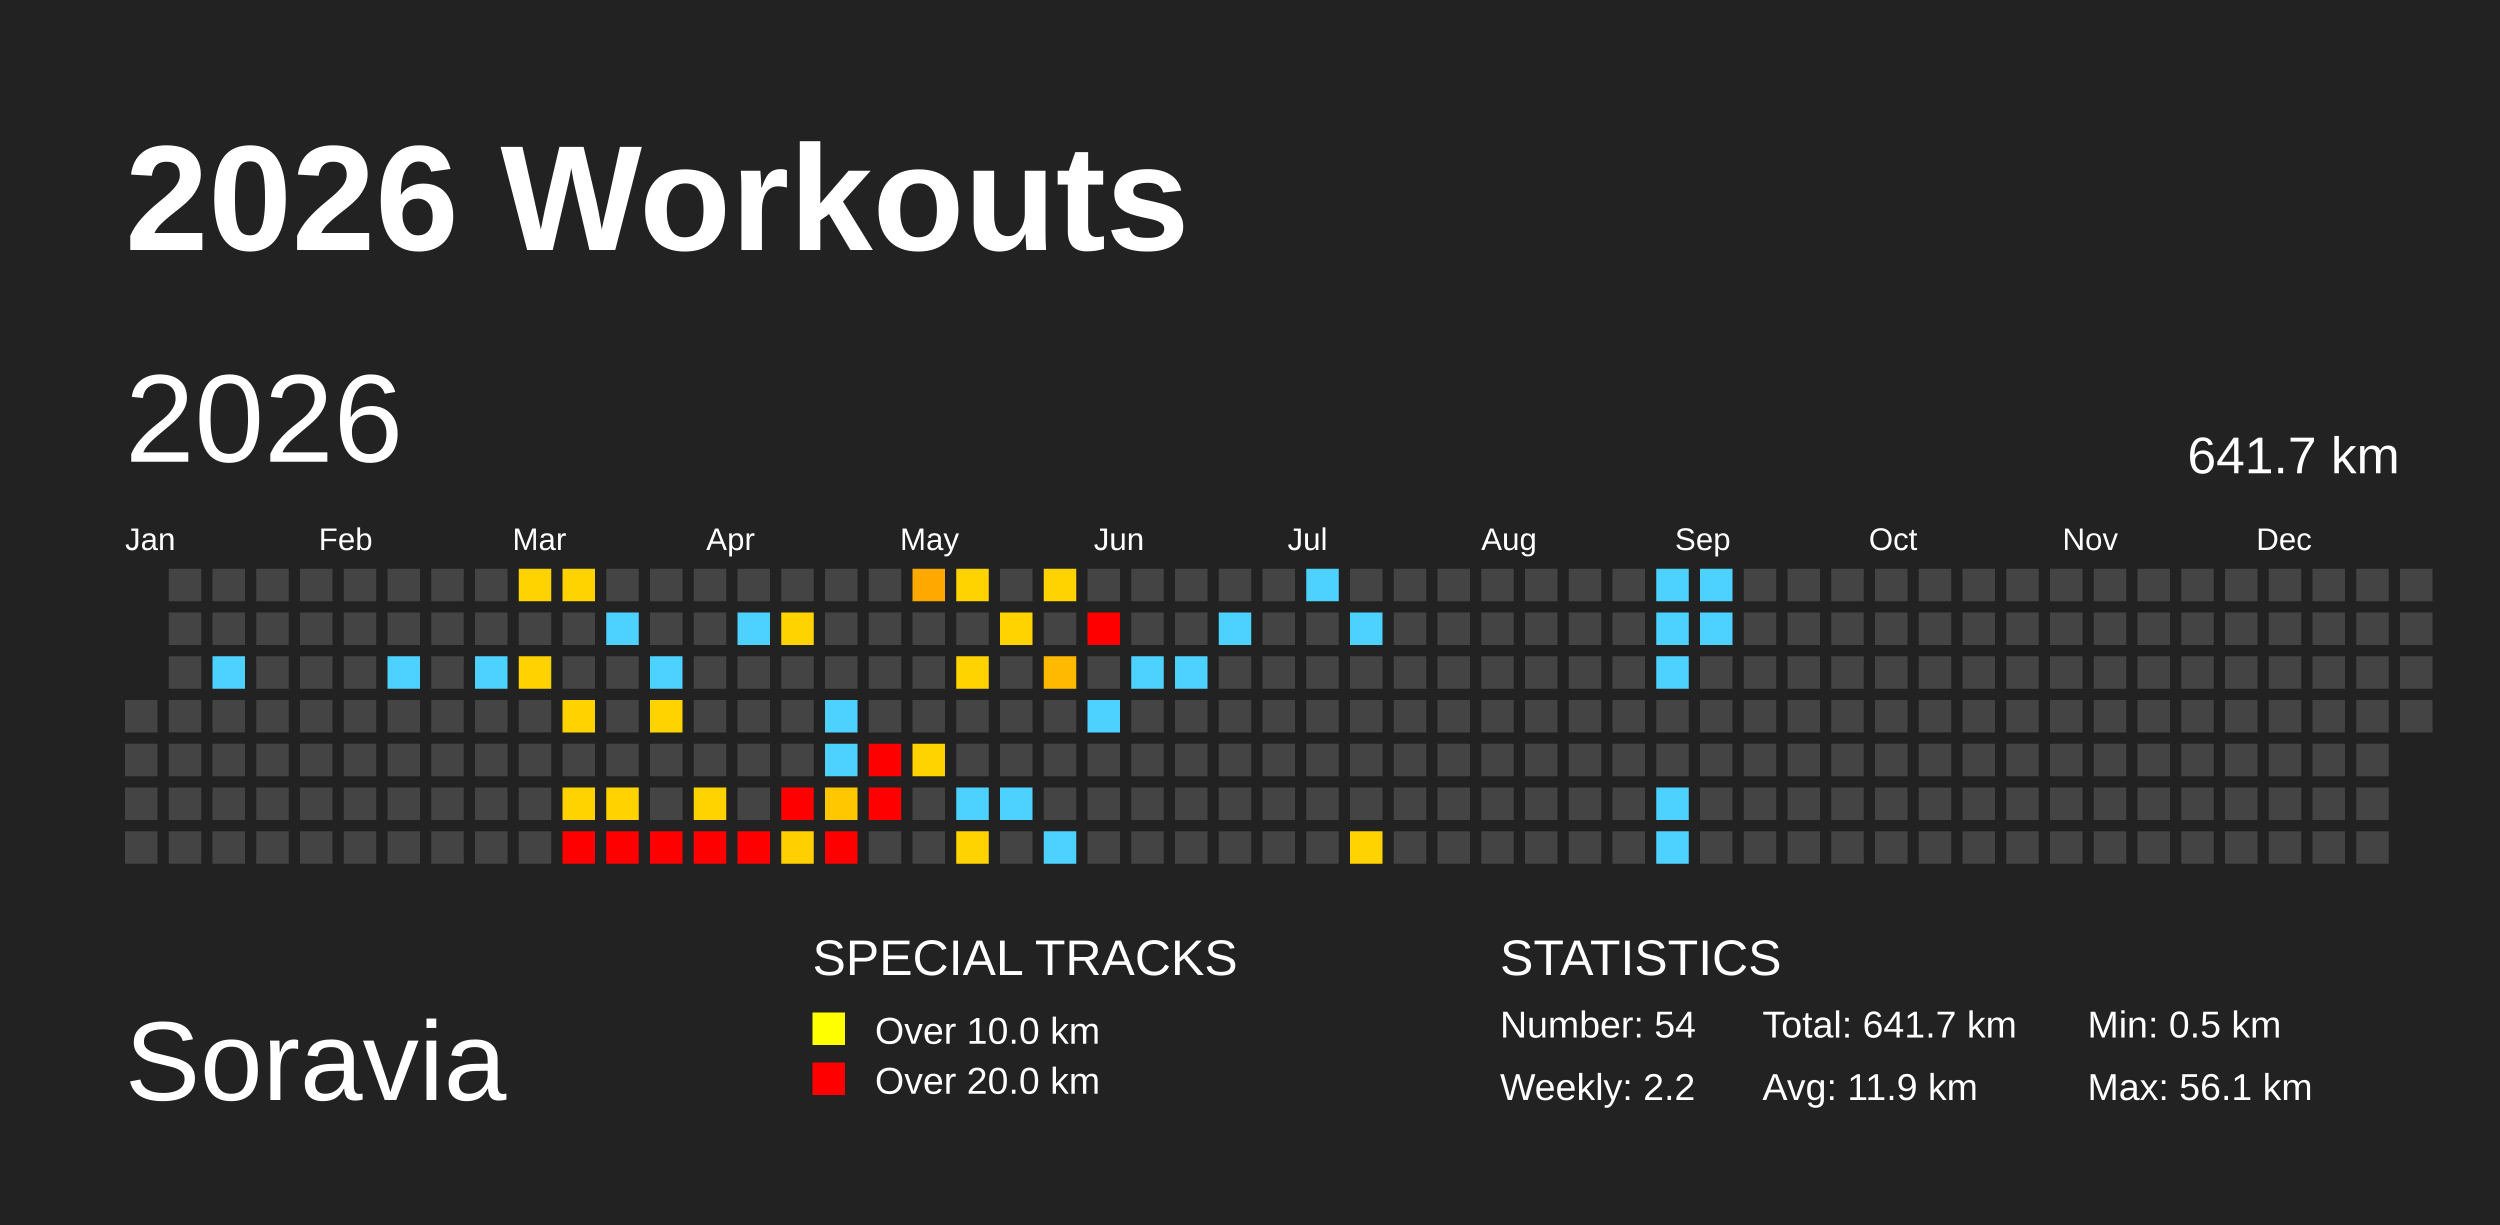
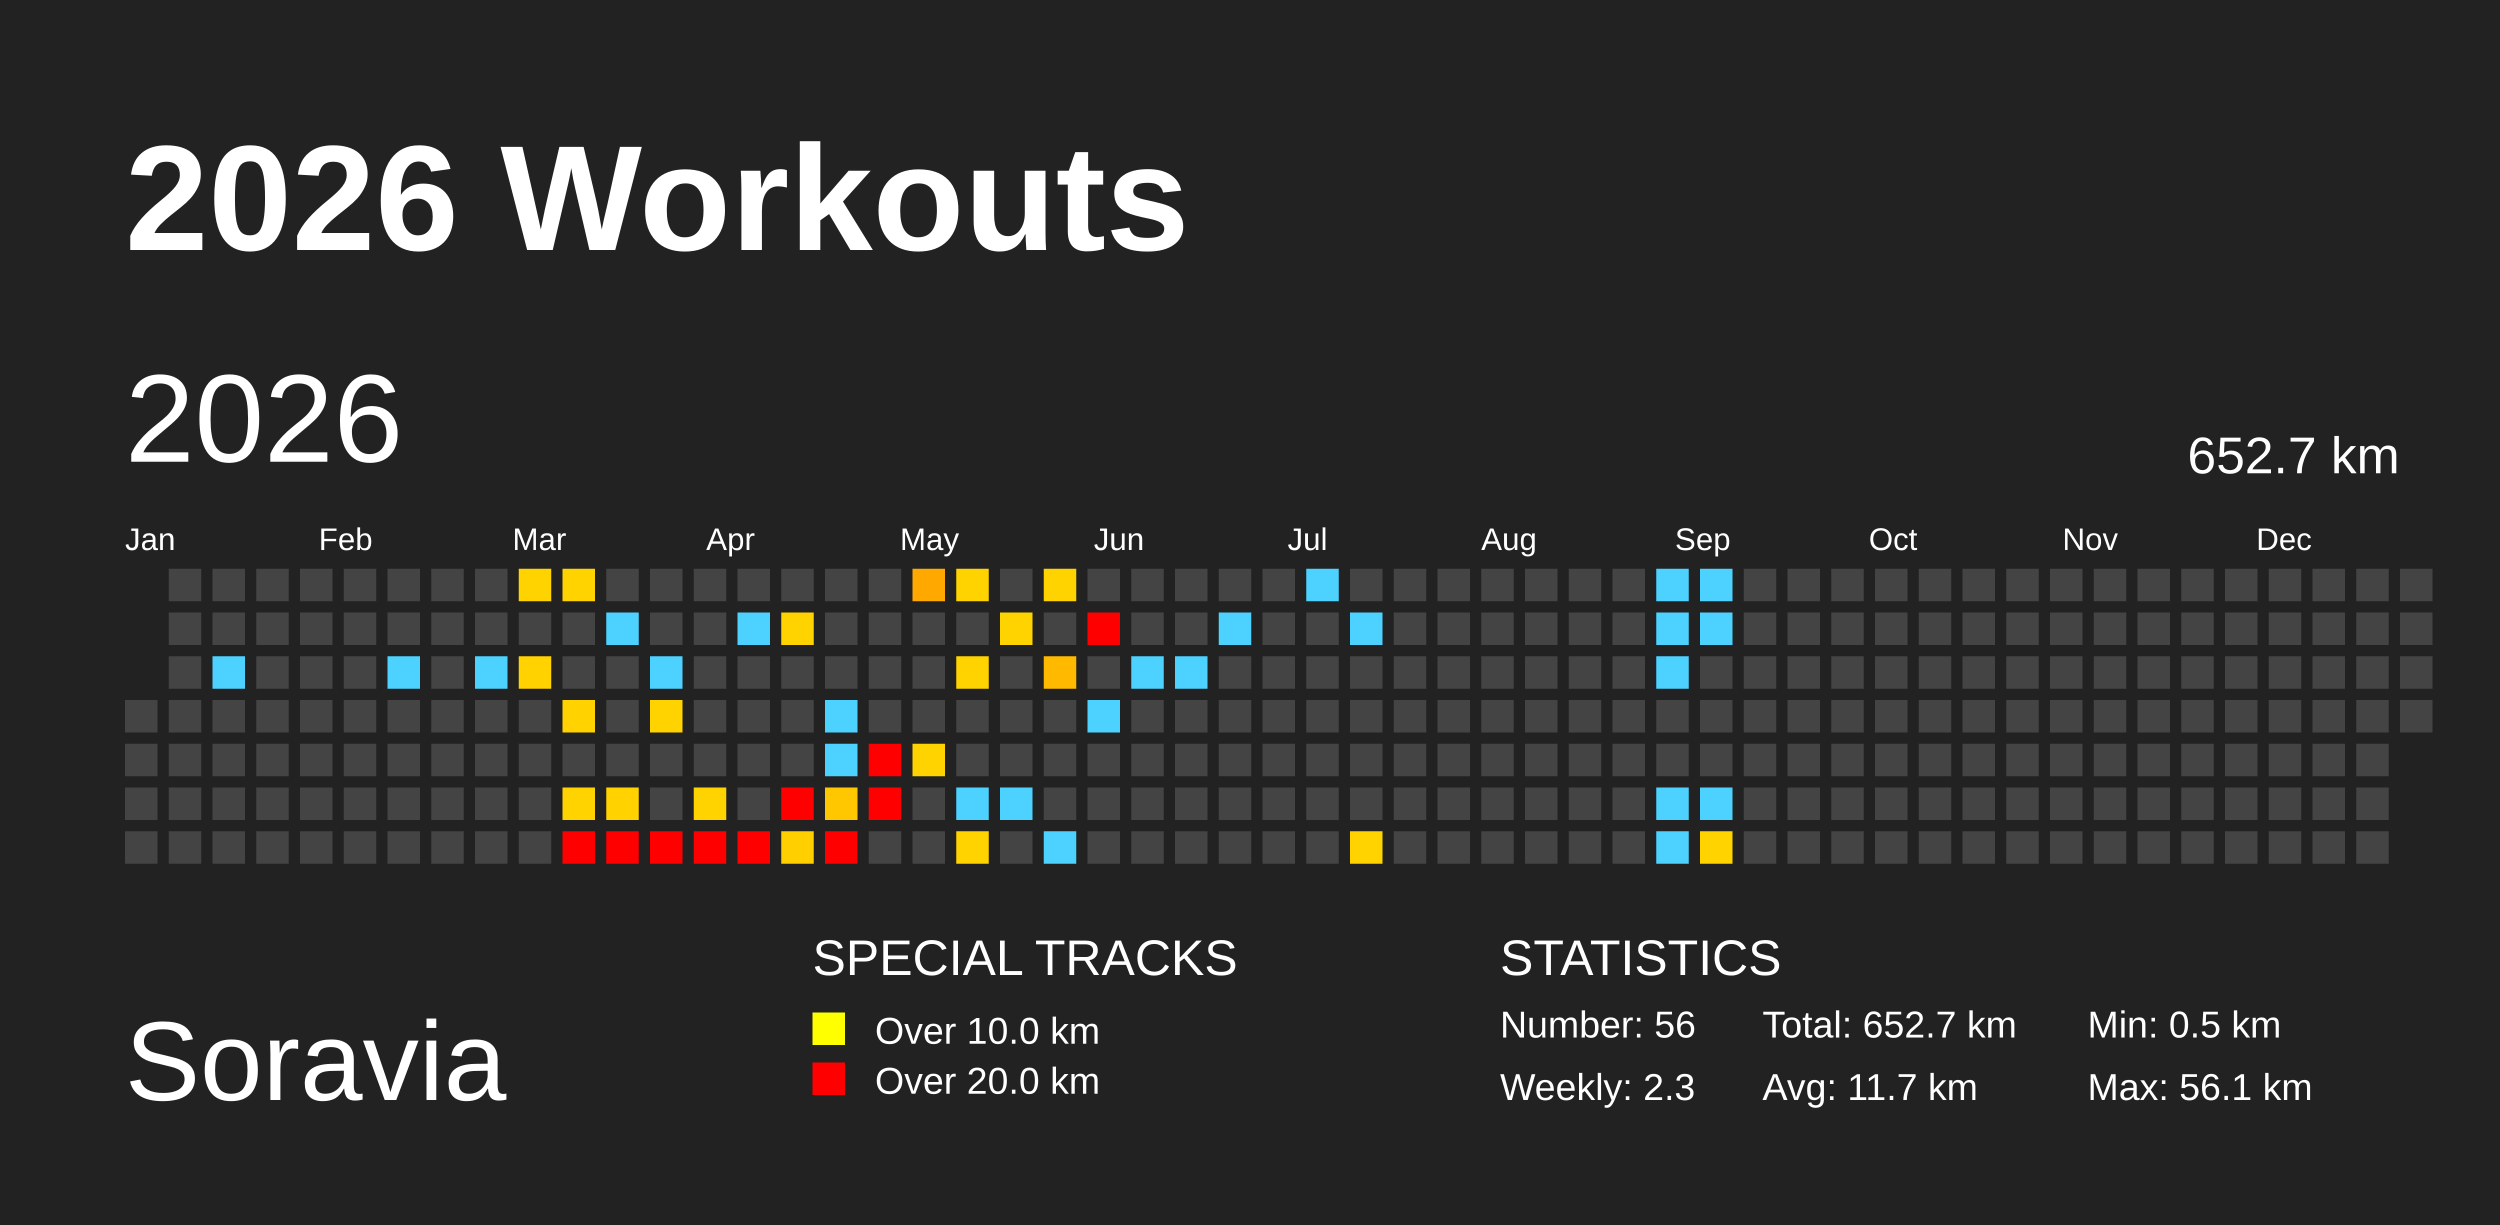
<svg xmlns="http://www.w3.org/2000/svg" baseProfile="full" height="98mm" version="1.1" viewBox="0,0,200,98" width="200mm">
  <defs />
  <rect fill="#222222" height="98" width="200" x="0" y="0" />
  <text fill="#FFFFFF" style="font-size:12px; font-family:Arial; font-weight:bold;" x="10" y="20">2026 Workouts</text>
  <text fill="#FFFFFF" style="font-size:9px; font-family:Arial" x="10" y="88">Soravia</text>
  <text fill="#FFFFFF" style="font-size:4px; font-family:Arial" x="65" y="78">SPECIAL TRACKS</text>
  <rect fill="yellow" height="2.6" width="2.6" x="65" y="81" />
  <text fill="#FFFFFF" style="font-size:3px; font-family:Arial" x="70" y="83.5">Over 10.0 km</text>
  <rect fill="red" height="2.6" width="2.6" x="65" y="85" />
  <text fill="#FFFFFF" style="font-size:3px; font-family:Arial" x="70" y="87.5">Over 20.0 km</text>
  <text fill="#FFFFFF" style="font-size:4px; font-family:Arial" x="120" y="78">STATISTICS</text>
-   <text fill="#FFFFFF" style="font-size:3px; font-family:Arial" x="120" y="83">Number: 54</text>
-   <text fill="#FFFFFF" style="font-size:3px; font-family:Arial" x="120" y="88">Weekly: 2.2</text>
-   <text fill="#FFFFFF" style="font-size:3px; font-family:Arial" x="141" y="83">Total: 641.7 km</text>
-   <text fill="#FFFFFF" style="font-size:3px; font-family:Arial" x="141" y="88">Avg: 11.9 km</text>
+   <text fill="#FFFFFF" style="font-size:3px; font-family:Arial" x="120" y="83">Number: 56</text>
+   <text fill="#FFFFFF" style="font-size:3px; font-family:Arial" x="120" y="88">Weekly: 2.3</text>
+   <text fill="#FFFFFF" style="font-size:3px; font-family:Arial" x="141" y="83">Total: 652.7 km</text>
+   <text fill="#FFFFFF" style="font-size:3px; font-family:Arial" x="141" y="88">Avg: 11.7 km</text>
  <text fill="#FFFFFF" style="font-size:3px; font-family:Arial" x="167" y="83">Min: 0.5 km</text>
  <text fill="#FFFFFF" style="font-size:3px; font-family:Arial" x="167" y="88">Max: 56.1 km</text>
  <text dominant-baseline="hanging" fill="#FFFFFF" style="font-size:10.0px; font-family:Arial;" x="10" y="30">2026</text>
-   <text dominant-baseline="hanging" fill="#FFFFFF" style="font-size:4.125px; font-family:Arial;" x="175" y="35">641.7 km</text>
+   <text dominant-baseline="hanging" fill="#FFFFFF" style="font-size:4.125px; font-family:Arial;" x="175" y="35">652.7 km</text>
  <text fill="#FFFFFF" style="font-size:2.5px; font-family:Arial" x="10.0" y="44">Jan</text>
  <text fill="#FFFFFF" style="font-size:2.5px; font-family:Arial" x="25.5" y="44">Feb</text>
  <text fill="#FFFFFF" style="font-size:2.5px; font-family:Arial" x="41.0" y="44">Mar</text>
  <text fill="#FFFFFF" style="font-size:2.5px; font-family:Arial" x="56.5" y="44">Apr</text>
  <text fill="#FFFFFF" style="font-size:2.5px; font-family:Arial" x="72.0" y="44">May</text>
  <text fill="#FFFFFF" style="font-size:2.5px; font-family:Arial" x="87.5" y="44">Jun</text>
  <text fill="#FFFFFF" style="font-size:2.5px; font-family:Arial" x="103.0" y="44">Jul</text>
  <text fill="#FFFFFF" style="font-size:2.5px; font-family:Arial" x="118.5" y="44">Aug</text>
  <text fill="#FFFFFF" style="font-size:2.5px; font-family:Arial" x="134.0" y="44">Sep</text>
  <text fill="#FFFFFF" style="font-size:2.5px; font-family:Arial" x="149.5" y="44">Oct</text>
  <text fill="#FFFFFF" style="font-size:2.5px; font-family:Arial" x="165.0" y="44">Nov</text>
  <text fill="#FFFFFF" style="font-size:2.5px; font-family:Arial" x="180.5" y="44">Dec</text>
  <rect fill="#444444" height="2.6" width="2.6" x="10.0" y="56.0" />
  <rect fill="#444444" height="2.6" width="2.6" x="10.0" y="59.5" />
  <rect fill="#444444" height="2.6" width="2.6" x="10.0" y="63.0" />
  <rect fill="#444444" height="2.6" width="2.6" x="10.0" y="66.5" />
  <rect fill="#444444" height="2.6" width="2.6" x="13.5" y="45.5" />
  <rect fill="#444444" height="2.6" width="2.6" x="13.5" y="49.0" />
  <rect fill="#444444" height="2.6" width="2.6" x="13.5" y="52.5" />
  <rect fill="#444444" height="2.6" width="2.6" x="13.5" y="56.0" />
  <rect fill="#444444" height="2.6" width="2.6" x="13.5" y="59.5" />
  <rect fill="#444444" height="2.6" width="2.6" x="13.5" y="63.0" />
  <rect fill="#444444" height="2.6" width="2.6" x="13.5" y="66.5" />
  <rect fill="#444444" height="2.6" width="2.6" x="17.0" y="45.5" />
  <rect fill="#444444" height="2.6" width="2.6" x="17.0" y="49.0" />
  <rect fill="#4dd2ff" height="2.6" width="2.6" x="17.0" y="52.5" />
  <rect fill="#444444" height="2.6" width="2.6" x="17.0" y="56.0" />
  <rect fill="#444444" height="2.6" width="2.6" x="17.0" y="59.5" />
  <rect fill="#444444" height="2.6" width="2.6" x="17.0" y="63.0" />
  <rect fill="#444444" height="2.6" width="2.6" x="17.0" y="66.5" />
  <rect fill="#444444" height="2.6" width="2.6" x="20.5" y="45.5" />
  <rect fill="#444444" height="2.6" width="2.6" x="20.5" y="49.0" />
  <rect fill="#444444" height="2.6" width="2.6" x="20.5" y="52.5" />
  <rect fill="#444444" height="2.6" width="2.6" x="20.5" y="56.0" />
  <rect fill="#444444" height="2.6" width="2.6" x="20.5" y="59.5" />
  <rect fill="#444444" height="2.6" width="2.6" x="20.5" y="63.0" />
  <rect fill="#444444" height="2.6" width="2.6" x="20.5" y="66.5" />
  <rect fill="#444444" height="2.6" width="2.6" x="24.0" y="45.5" />
  <rect fill="#444444" height="2.6" width="2.6" x="24.0" y="49.0" />
  <rect fill="#444444" height="2.6" width="2.6" x="24.0" y="52.5" />
  <rect fill="#444444" height="2.6" width="2.6" x="24.0" y="56.0" />
  <rect fill="#444444" height="2.6" width="2.6" x="24.0" y="59.5" />
  <rect fill="#444444" height="2.6" width="2.6" x="24.0" y="63.0" />
  <rect fill="#444444" height="2.6" width="2.6" x="24.0" y="66.5" />
  <rect fill="#444444" height="2.6" width="2.6" x="27.5" y="45.5" />
  <rect fill="#444444" height="2.6" width="2.6" x="27.5" y="49.0" />
  <rect fill="#444444" height="2.6" width="2.6" x="27.5" y="52.5" />
  <rect fill="#444444" height="2.6" width="2.6" x="27.5" y="56.0" />
  <rect fill="#444444" height="2.6" width="2.6" x="27.5" y="59.5" />
  <rect fill="#444444" height="2.6" width="2.6" x="27.5" y="63.0" />
  <rect fill="#444444" height="2.6" width="2.6" x="27.5" y="66.5" />
  <rect fill="#444444" height="2.6" width="2.6" x="31.0" y="45.5" />
  <rect fill="#444444" height="2.6" width="2.6" x="31.0" y="49.0" />
  <rect fill="#4dd2ff" height="2.6" width="2.6" x="31.0" y="52.5" />
  <rect fill="#444444" height="2.6" width="2.6" x="31.0" y="56.0" />
  <rect fill="#444444" height="2.6" width="2.6" x="31.0" y="59.5" />
  <rect fill="#444444" height="2.6" width="2.6" x="31.0" y="63.0" />
  <rect fill="#444444" height="2.6" width="2.6" x="31.0" y="66.5" />
  <rect fill="#444444" height="2.6" width="2.6" x="34.5" y="45.5" />
  <rect fill="#444444" height="2.6" width="2.6" x="34.5" y="49.0" />
  <rect fill="#444444" height="2.6" width="2.6" x="34.5" y="52.5" />
  <rect fill="#444444" height="2.6" width="2.6" x="34.5" y="56.0" />
  <rect fill="#444444" height="2.6" width="2.6" x="34.5" y="59.5" />
  <rect fill="#444444" height="2.6" width="2.6" x="34.5" y="63.0" />
  <rect fill="#444444" height="2.6" width="2.6" x="34.5" y="66.5" />
  <rect fill="#444444" height="2.6" width="2.6" x="38.0" y="45.5" />
  <rect fill="#444444" height="2.6" width="2.6" x="38.0" y="49.0" />
  <rect fill="#4dd2ff" height="2.6" width="2.6" x="38.0" y="52.5" />
  <rect fill="#444444" height="2.6" width="2.6" x="38.0" y="56.0" />
  <rect fill="#444444" height="2.6" width="2.6" x="38.0" y="59.5" />
  <rect fill="#444444" height="2.6" width="2.6" x="38.0" y="63.0" />
  <rect fill="#444444" height="2.6" width="2.6" x="38.0" y="66.5" />
  <rect fill="#ffd300" height="2.6" width="2.6" x="41.5" y="45.5" />
  <rect fill="#444444" height="2.6" width="2.6" x="41.5" y="49.0" />
  <rect fill="#ffd200" height="2.6" width="2.6" x="41.5" y="52.5" />
  <rect fill="#444444" height="2.6" width="2.6" x="41.5" y="56.0" />
  <rect fill="#444444" height="2.6" width="2.6" x="41.5" y="59.5" />
  <rect fill="#444444" height="2.6" width="2.6" x="41.5" y="63.0" />
  <rect fill="#444444" height="2.6" width="2.6" x="41.5" y="66.5" />
  <rect fill="#ffd300" height="2.6" width="2.6" x="45.0" y="45.5" />
  <rect fill="#444444" height="2.6" width="2.6" x="45.0" y="49.0" />
  <rect fill="#444444" height="2.6" width="2.6" x="45.0" y="52.5" />
  <rect fill="#ffd200" height="2.6" width="2.6" x="45.0" y="56.0" />
  <rect fill="#444444" height="2.6" width="2.6" x="45.0" y="59.5" />
  <rect fill="#ffd300" height="2.6" width="2.6" x="45.0" y="63.0" />
  <rect fill="red" height="2.6" width="2.6" x="45.0" y="66.5" />
  <rect fill="#444444" height="2.6" width="2.6" x="48.5" y="45.5" />
  <rect fill="#4dd2ff" height="2.6" width="2.6" x="48.5" y="49.0" />
  <rect fill="#444444" height="2.6" width="2.6" x="48.5" y="52.5" />
  <rect fill="#444444" height="2.6" width="2.6" x="48.5" y="56.0" />
  <rect fill="#444444" height="2.6" width="2.6" x="48.5" y="59.5" />
  <rect fill="#ffd200" height="2.6" width="2.6" x="48.5" y="63.0" />
  <rect fill="red" height="2.6" width="2.6" x="48.5" y="66.5" />
  <rect fill="#444444" height="2.6" width="2.6" x="52.0" y="45.5" />
  <rect fill="#444444" height="2.6" width="2.6" x="52.0" y="49.0" />
  <rect fill="#4dd2ff" height="2.6" width="2.6" x="52.0" y="52.5" />
  <rect fill="#ffd300" height="2.6" width="2.6" x="52.0" y="56.0" />
  <rect fill="#444444" height="2.6" width="2.6" x="52.0" y="59.5" />
  <rect fill="#444444" height="2.6" width="2.6" x="52.0" y="63.0" />
  <rect fill="red" height="2.6" width="2.6" x="52.0" y="66.5" />
  <rect fill="#444444" height="2.6" width="2.6" x="55.5" y="45.5" />
  <rect fill="#444444" height="2.6" width="2.6" x="55.5" y="49.0" />
  <rect fill="#444444" height="2.6" width="2.6" x="55.5" y="52.5" />
  <rect fill="#444444" height="2.6" width="2.6" x="55.5" y="56.0" />
  <rect fill="#444444" height="2.6" width="2.6" x="55.5" y="59.5" />
  <rect fill="#ffd300" height="2.6" width="2.6" x="55.5" y="63.0" />
  <rect fill="red" height="2.6" width="2.6" x="55.5" y="66.5" />
  <rect fill="#444444" height="2.6" width="2.6" x="59.0" y="45.5" />
  <rect fill="#4dd2ff" height="2.6" width="2.6" x="59.0" y="49.0" />
  <rect fill="#444444" height="2.6" width="2.6" x="59.0" y="52.5" />
  <rect fill="#444444" height="2.6" width="2.6" x="59.0" y="56.0" />
  <rect fill="#444444" height="2.6" width="2.6" x="59.0" y="59.5" />
  <rect fill="#444444" height="2.6" width="2.6" x="59.0" y="63.0" />
  <rect fill="red" height="2.6" width="2.6" x="59.0" y="66.5" />
  <rect fill="#444444" height="2.6" width="2.6" x="62.5" y="45.5" />
  <rect fill="#ffd300" height="2.6" width="2.6" x="62.5" y="49.0" />
  <rect fill="#444444" height="2.6" width="2.6" x="62.5" y="52.5" />
  <rect fill="#444444" height="2.6" width="2.6" x="62.5" y="56.0" />
  <rect fill="#444444" height="2.6" width="2.6" x="62.5" y="59.5" />
  <rect fill="red" height="2.6" width="2.6" x="62.5" y="63.0" />
  <rect fill="#ffcf00" height="2.6" width="2.6" x="62.5" y="66.5" />
  <rect fill="#444444" height="2.6" width="2.6" x="66.0" y="45.5" />
  <rect fill="#444444" height="2.6" width="2.6" x="66.0" y="49.0" />
  <rect fill="#444444" height="2.6" width="2.6" x="66.0" y="52.5" />
  <rect fill="#4dd2ff" height="2.6" width="2.6" x="66.0" y="56.0" />
  <rect fill="#4dd2ff" height="2.6" width="2.6" x="66.0" y="59.5" />
  <rect fill="#ffc700" height="2.6" width="2.6" x="66.0" y="63.0" />
  <rect fill="red" height="2.6" width="2.6" x="66.0" y="66.5" />
  <rect fill="#444444" height="2.6" width="2.6" x="69.5" y="45.5" />
  <rect fill="#444444" height="2.6" width="2.6" x="69.5" y="49.0" />
  <rect fill="#444444" height="2.6" width="2.6" x="69.5" y="52.5" />
  <rect fill="#444444" height="2.6" width="2.6" x="69.5" y="56.0" />
  <rect fill="red" height="2.6" width="2.6" x="69.5" y="59.5" />
  <rect fill="red" height="2.6" width="2.6" x="69.5" y="63.0" />
  <rect fill="#444444" height="2.6" width="2.6" x="69.5" y="66.5" />
  <rect fill="#ffa800" height="2.6" width="2.6" x="73.0" y="45.5" />
  <rect fill="#444444" height="2.6" width="2.6" x="73.0" y="49.0" />
  <rect fill="#444444" height="2.6" width="2.6" x="73.0" y="52.5" />
  <rect fill="#444444" height="2.6" width="2.6" x="73.0" y="56.0" />
  <rect fill="#ffd300" height="2.6" width="2.6" x="73.0" y="59.5" />
  <rect fill="#444444" height="2.6" width="2.6" x="73.0" y="63.0" />
  <rect fill="#444444" height="2.6" width="2.6" x="73.0" y="66.5" />
  <rect fill="#ffd300" height="2.6" width="2.6" x="76.5" y="45.5" />
  <rect fill="#444444" height="2.6" width="2.6" x="76.5" y="49.0" />
  <rect fill="#ffd300" height="2.6" width="2.6" x="76.5" y="52.5" />
  <rect fill="#444444" height="2.6" width="2.6" x="76.5" y="56.0" />
  <rect fill="#444444" height="2.6" width="2.6" x="76.5" y="59.5" />
  <rect fill="#4dd2ff" height="2.6" width="2.6" x="76.5" y="63.0" />
  <rect fill="#ffd300" height="2.6" width="2.6" x="76.5" y="66.5" />
  <rect fill="#444444" height="2.6" width="2.6" x="80.0" y="45.5" />
  <rect fill="#ffd300" height="2.6" width="2.6" x="80.0" y="49.0" />
  <rect fill="#444444" height="2.6" width="2.6" x="80.0" y="52.5" />
  <rect fill="#444444" height="2.6" width="2.6" x="80.0" y="56.0" />
  <rect fill="#444444" height="2.6" width="2.6" x="80.0" y="59.5" />
  <rect fill="#4dd2ff" height="2.6" width="2.6" x="80.0" y="63.0" />
  <rect fill="#444444" height="2.6" width="2.6" x="80.0" y="66.5" />
  <rect fill="#ffd300" height="2.6" width="2.6" x="83.5" y="45.5" />
  <rect fill="#444444" height="2.6" width="2.6" x="83.5" y="49.0" />
  <rect fill="#ffba00" height="2.6" width="2.6" x="83.5" y="52.5" />
  <rect fill="#444444" height="2.6" width="2.6" x="83.5" y="56.0" />
  <rect fill="#444444" height="2.6" width="2.6" x="83.5" y="59.5" />
  <rect fill="#444444" height="2.6" width="2.6" x="83.5" y="63.0" />
  <rect fill="#4dd2ff" height="2.6" width="2.6" x="83.5" y="66.5" />
  <rect fill="#444444" height="2.6" width="2.6" x="87.0" y="45.5" />
  <rect fill="red" height="2.6" width="2.6" x="87.0" y="49.0" />
  <rect fill="#444444" height="2.6" width="2.6" x="87.0" y="52.5" />
  <rect fill="#4dd2ff" height="2.6" width="2.6" x="87.0" y="56.0" />
  <rect fill="#444444" height="2.6" width="2.6" x="87.0" y="59.5" />
  <rect fill="#444444" height="2.6" width="2.6" x="87.0" y="63.0" />
  <rect fill="#444444" height="2.6" width="2.6" x="87.0" y="66.5" />
  <rect fill="#444444" height="2.6" width="2.6" x="90.5" y="45.5" />
  <rect fill="#444444" height="2.6" width="2.6" x="90.5" y="49.0" />
  <rect fill="#4dd2ff" height="2.6" width="2.6" x="90.5" y="52.5" />
  <rect fill="#444444" height="2.6" width="2.6" x="90.5" y="56.0" />
  <rect fill="#444444" height="2.6" width="2.6" x="90.5" y="59.5" />
  <rect fill="#444444" height="2.6" width="2.6" x="90.5" y="63.0" />
  <rect fill="#444444" height="2.6" width="2.6" x="90.5" y="66.5" />
  <rect fill="#444444" height="2.6" width="2.6" x="94.0" y="45.5" />
  <rect fill="#444444" height="2.6" width="2.6" x="94.0" y="49.0" />
  <rect fill="#4dd2ff" height="2.6" width="2.6" x="94.0" y="52.5" />
  <rect fill="#444444" height="2.6" width="2.6" x="94.0" y="56.0" />
  <rect fill="#444444" height="2.6" width="2.6" x="94.0" y="59.5" />
  <rect fill="#444444" height="2.6" width="2.6" x="94.0" y="63.0" />
  <rect fill="#444444" height="2.6" width="2.6" x="94.0" y="66.5" />
  <rect fill="#444444" height="2.6" width="2.6" x="97.5" y="45.5" />
  <rect fill="#4dd2ff" height="2.6" width="2.6" x="97.5" y="49.0" />
  <rect fill="#444444" height="2.6" width="2.6" x="97.5" y="52.5" />
  <rect fill="#444444" height="2.6" width="2.6" x="97.5" y="56.0" />
  <rect fill="#444444" height="2.6" width="2.6" x="97.5" y="59.5" />
  <rect fill="#444444" height="2.6" width="2.6" x="97.5" y="63.0" />
  <rect fill="#444444" height="2.6" width="2.6" x="97.5" y="66.5" />
  <rect fill="#444444" height="2.6" width="2.6" x="101.0" y="45.5" />
  <rect fill="#444444" height="2.6" width="2.6" x="101.0" y="49.0" />
  <rect fill="#444444" height="2.6" width="2.6" x="101.0" y="52.5" />
  <rect fill="#444444" height="2.6" width="2.6" x="101.0" y="56.0" />
  <rect fill="#444444" height="2.6" width="2.6" x="101.0" y="59.5" />
  <rect fill="#444444" height="2.6" width="2.6" x="101.0" y="63.0" />
  <rect fill="#444444" height="2.6" width="2.6" x="101.0" y="66.5" />
  <rect fill="#4dd2ff" height="2.6" width="2.6" x="104.5" y="45.5" />
  <rect fill="#444444" height="2.6" width="2.6" x="104.5" y="49.0" />
  <rect fill="#444444" height="2.6" width="2.6" x="104.5" y="52.5" />
  <rect fill="#444444" height="2.6" width="2.6" x="104.5" y="56.0" />
  <rect fill="#444444" height="2.6" width="2.6" x="104.5" y="59.5" />
  <rect fill="#444444" height="2.6" width="2.6" x="104.5" y="63.0" />
  <rect fill="#444444" height="2.6" width="2.6" x="104.5" y="66.5" />
  <rect fill="#444444" height="2.6" width="2.6" x="108.0" y="45.5" />
  <rect fill="#4dd2ff" height="2.6" width="2.6" x="108.0" y="49.0" />
  <rect fill="#444444" height="2.6" width="2.6" x="108.0" y="52.5" />
  <rect fill="#444444" height="2.6" width="2.6" x="108.0" y="56.0" />
  <rect fill="#444444" height="2.6" width="2.6" x="108.0" y="59.5" />
  <rect fill="#444444" height="2.6" width="2.6" x="108.0" y="63.0" />
  <rect fill="#ffd300" height="2.6" width="2.6" x="108.0" y="66.5" />
  <rect fill="#444444" height="2.6" width="2.6" x="111.5" y="45.5" />
  <rect fill="#444444" height="2.6" width="2.6" x="111.5" y="49.0" />
  <rect fill="#444444" height="2.6" width="2.6" x="111.5" y="52.5" />
  <rect fill="#444444" height="2.6" width="2.6" x="111.5" y="56.0" />
  <rect fill="#444444" height="2.6" width="2.6" x="111.5" y="59.5" />
  <rect fill="#444444" height="2.6" width="2.6" x="111.5" y="63.0" />
  <rect fill="#444444" height="2.6" width="2.6" x="111.5" y="66.5" />
  <rect fill="#444444" height="2.6" width="2.6" x="115.0" y="45.5" />
  <rect fill="#444444" height="2.6" width="2.6" x="115.0" y="49.0" />
  <rect fill="#444444" height="2.6" width="2.6" x="115.0" y="52.5" />
  <rect fill="#444444" height="2.6" width="2.6" x="115.0" y="56.0" />
  <rect fill="#444444" height="2.6" width="2.6" x="115.0" y="59.5" />
  <rect fill="#444444" height="2.6" width="2.6" x="115.0" y="63.0" />
  <rect fill="#444444" height="2.6" width="2.6" x="115.0" y="66.5" />
  <rect fill="#444444" height="2.6" width="2.6" x="118.5" y="45.5" />
  <rect fill="#444444" height="2.6" width="2.6" x="118.5" y="49.0" />
  <rect fill="#444444" height="2.6" width="2.6" x="118.5" y="52.5" />
  <rect fill="#444444" height="2.6" width="2.6" x="118.5" y="56.0" />
  <rect fill="#444444" height="2.6" width="2.6" x="118.5" y="59.5" />
  <rect fill="#444444" height="2.6" width="2.6" x="118.5" y="63.0" />
  <rect fill="#444444" height="2.6" width="2.6" x="118.5" y="66.5" />
  <rect fill="#444444" height="2.6" width="2.6" x="122.0" y="45.5" />
  <rect fill="#444444" height="2.6" width="2.6" x="122.0" y="49.0" />
  <rect fill="#444444" height="2.6" width="2.6" x="122.0" y="52.5" />
  <rect fill="#444444" height="2.6" width="2.6" x="122.0" y="56.0" />
  <rect fill="#444444" height="2.6" width="2.6" x="122.0" y="59.5" />
  <rect fill="#444444" height="2.6" width="2.6" x="122.0" y="63.0" />
  <rect fill="#444444" height="2.6" width="2.6" x="122.0" y="66.5" />
  <rect fill="#444444" height="2.6" width="2.6" x="125.5" y="45.5" />
  <rect fill="#444444" height="2.6" width="2.6" x="125.5" y="49.0" />
  <rect fill="#444444" height="2.6" width="2.6" x="125.5" y="52.5" />
  <rect fill="#444444" height="2.6" width="2.6" x="125.5" y="56.0" />
  <rect fill="#444444" height="2.6" width="2.6" x="125.5" y="59.5" />
  <rect fill="#444444" height="2.6" width="2.6" x="125.5" y="63.0" />
  <rect fill="#444444" height="2.6" width="2.6" x="125.5" y="66.5" />
  <rect fill="#444444" height="2.6" width="2.6" x="129.0" y="45.5" />
  <rect fill="#444444" height="2.6" width="2.6" x="129.0" y="49.0" />
  <rect fill="#444444" height="2.6" width="2.6" x="129.0" y="52.5" />
  <rect fill="#444444" height="2.6" width="2.6" x="129.0" y="56.0" />
  <rect fill="#444444" height="2.6" width="2.6" x="129.0" y="59.5" />
  <rect fill="#444444" height="2.6" width="2.6" x="129.0" y="63.0" />
  <rect fill="#444444" height="2.6" width="2.6" x="129.0" y="66.5" />
  <rect fill="#4dd2ff" height="2.6" width="2.6" x="132.5" y="45.5" />
  <rect fill="#4dd2ff" height="2.6" width="2.6" x="132.5" y="49.0" />
  <rect fill="#4dd2ff" height="2.6" width="2.6" x="132.5" y="52.5" />
  <rect fill="#444444" height="2.6" width="2.6" x="132.5" y="56.0" />
  <rect fill="#444444" height="2.6" width="2.6" x="132.5" y="59.5" />
  <rect fill="#4dd2ff" height="2.6" width="2.6" x="132.5" y="63.0" />
  <rect fill="#4dd2ff" height="2.6" width="2.6" x="132.5" y="66.5" />
  <rect fill="#4dd2ff" height="2.6" width="2.6" x="136.0" y="45.5" />
  <rect fill="#4dd2ff" height="2.6" width="2.6" x="136.0" y="49.0" />
  <rect fill="#444444" height="2.6" width="2.6" x="136.0" y="52.5" />
  <rect fill="#444444" height="2.6" width="2.6" x="136.0" y="56.0" />
  <rect fill="#444444" height="2.6" width="2.6" x="136.0" y="59.5" />
-   <rect fill="#444444" height="2.6" width="2.6" x="136.0" y="63.0" />
-   <rect fill="#444444" height="2.6" width="2.6" x="136.0" y="66.5" />
+   <rect fill="#4dd2ff" height="2.6" width="2.6" x="136.0" y="63.0" />
+   <rect fill="#ffd300" height="2.6" width="2.6" x="136.0" y="66.5" />
  <rect fill="#444444" height="2.6" width="2.6" x="139.5" y="45.5" />
  <rect fill="#444444" height="2.6" width="2.6" x="139.5" y="49.0" />
  <rect fill="#444444" height="2.6" width="2.6" x="139.5" y="52.5" />
  <rect fill="#444444" height="2.6" width="2.6" x="139.5" y="56.0" />
  <rect fill="#444444" height="2.6" width="2.6" x="139.5" y="59.5" />
  <rect fill="#444444" height="2.6" width="2.6" x="139.5" y="63.0" />
  <rect fill="#444444" height="2.6" width="2.6" x="139.5" y="66.5" />
  <rect fill="#444444" height="2.6" width="2.6" x="143.0" y="45.5" />
  <rect fill="#444444" height="2.6" width="2.6" x="143.0" y="49.0" />
  <rect fill="#444444" height="2.6" width="2.6" x="143.0" y="52.5" />
  <rect fill="#444444" height="2.6" width="2.6" x="143.0" y="56.0" />
  <rect fill="#444444" height="2.6" width="2.6" x="143.0" y="59.5" />
  <rect fill="#444444" height="2.6" width="2.6" x="143.0" y="63.0" />
  <rect fill="#444444" height="2.6" width="2.6" x="143.0" y="66.5" />
  <rect fill="#444444" height="2.6" width="2.6" x="146.5" y="45.5" />
  <rect fill="#444444" height="2.6" width="2.6" x="146.5" y="49.0" />
  <rect fill="#444444" height="2.6" width="2.6" x="146.5" y="52.5" />
  <rect fill="#444444" height="2.6" width="2.6" x="146.5" y="56.0" />
  <rect fill="#444444" height="2.6" width="2.6" x="146.5" y="59.5" />
  <rect fill="#444444" height="2.6" width="2.6" x="146.5" y="63.0" />
  <rect fill="#444444" height="2.6" width="2.6" x="146.5" y="66.5" />
  <rect fill="#444444" height="2.6" width="2.6" x="150.0" y="45.5" />
  <rect fill="#444444" height="2.6" width="2.6" x="150.0" y="49.0" />
  <rect fill="#444444" height="2.6" width="2.6" x="150.0" y="52.5" />
  <rect fill="#444444" height="2.6" width="2.6" x="150.0" y="56.0" />
  <rect fill="#444444" height="2.6" width="2.6" x="150.0" y="59.5" />
  <rect fill="#444444" height="2.6" width="2.6" x="150.0" y="63.0" />
  <rect fill="#444444" height="2.6" width="2.6" x="150.0" y="66.5" />
  <rect fill="#444444" height="2.6" width="2.6" x="153.5" y="45.5" />
  <rect fill="#444444" height="2.6" width="2.6" x="153.5" y="49.0" />
  <rect fill="#444444" height="2.6" width="2.6" x="153.5" y="52.5" />
  <rect fill="#444444" height="2.6" width="2.6" x="153.5" y="56.0" />
  <rect fill="#444444" height="2.6" width="2.6" x="153.5" y="59.5" />
  <rect fill="#444444" height="2.6" width="2.6" x="153.5" y="63.0" />
  <rect fill="#444444" height="2.6" width="2.6" x="153.5" y="66.5" />
  <rect fill="#444444" height="2.6" width="2.6" x="157.0" y="45.5" />
  <rect fill="#444444" height="2.6" width="2.6" x="157.0" y="49.0" />
  <rect fill="#444444" height="2.6" width="2.6" x="157.0" y="52.5" />
  <rect fill="#444444" height="2.6" width="2.6" x="157.0" y="56.0" />
  <rect fill="#444444" height="2.6" width="2.6" x="157.0" y="59.5" />
  <rect fill="#444444" height="2.6" width="2.6" x="157.0" y="63.0" />
  <rect fill="#444444" height="2.6" width="2.6" x="157.0" y="66.5" />
  <rect fill="#444444" height="2.6" width="2.6" x="160.5" y="45.5" />
  <rect fill="#444444" height="2.6" width="2.6" x="160.5" y="49.0" />
  <rect fill="#444444" height="2.6" width="2.6" x="160.5" y="52.5" />
  <rect fill="#444444" height="2.6" width="2.6" x="160.5" y="56.0" />
  <rect fill="#444444" height="2.6" width="2.6" x="160.5" y="59.5" />
  <rect fill="#444444" height="2.6" width="2.6" x="160.5" y="63.0" />
  <rect fill="#444444" height="2.6" width="2.6" x="160.5" y="66.5" />
  <rect fill="#444444" height="2.6" width="2.6" x="164.0" y="45.5" />
  <rect fill="#444444" height="2.6" width="2.6" x="164.0" y="49.0" />
  <rect fill="#444444" height="2.6" width="2.6" x="164.0" y="52.5" />
  <rect fill="#444444" height="2.6" width="2.6" x="164.0" y="56.0" />
  <rect fill="#444444" height="2.6" width="2.6" x="164.0" y="59.5" />
  <rect fill="#444444" height="2.6" width="2.6" x="164.0" y="63.0" />
  <rect fill="#444444" height="2.6" width="2.6" x="164.0" y="66.5" />
  <rect fill="#444444" height="2.6" width="2.6" x="167.5" y="45.5" />
  <rect fill="#444444" height="2.6" width="2.6" x="167.5" y="49.0" />
  <rect fill="#444444" height="2.6" width="2.6" x="167.5" y="52.5" />
  <rect fill="#444444" height="2.6" width="2.6" x="167.5" y="56.0" />
  <rect fill="#444444" height="2.6" width="2.6" x="167.5" y="59.5" />
  <rect fill="#444444" height="2.6" width="2.6" x="167.5" y="63.0" />
  <rect fill="#444444" height="2.6" width="2.6" x="167.5" y="66.5" />
  <rect fill="#444444" height="2.6" width="2.6" x="171.0" y="45.5" />
  <rect fill="#444444" height="2.6" width="2.6" x="171.0" y="49.0" />
  <rect fill="#444444" height="2.6" width="2.6" x="171.0" y="52.5" />
  <rect fill="#444444" height="2.6" width="2.6" x="171.0" y="56.0" />
  <rect fill="#444444" height="2.6" width="2.6" x="171.0" y="59.5" />
  <rect fill="#444444" height="2.6" width="2.6" x="171.0" y="63.0" />
  <rect fill="#444444" height="2.6" width="2.6" x="171.0" y="66.5" />
  <rect fill="#444444" height="2.6" width="2.6" x="174.5" y="45.5" />
  <rect fill="#444444" height="2.6" width="2.6" x="174.5" y="49.0" />
  <rect fill="#444444" height="2.6" width="2.6" x="174.5" y="52.5" />
  <rect fill="#444444" height="2.6" width="2.6" x="174.5" y="56.0" />
  <rect fill="#444444" height="2.6" width="2.6" x="174.5" y="59.5" />
  <rect fill="#444444" height="2.6" width="2.6" x="174.5" y="63.0" />
  <rect fill="#444444" height="2.6" width="2.6" x="174.5" y="66.5" />
  <rect fill="#444444" height="2.6" width="2.6" x="178.0" y="45.5" />
  <rect fill="#444444" height="2.6" width="2.6" x="178.0" y="49.0" />
  <rect fill="#444444" height="2.6" width="2.6" x="178.0" y="52.5" />
  <rect fill="#444444" height="2.6" width="2.6" x="178.0" y="56.0" />
  <rect fill="#444444" height="2.6" width="2.6" x="178.0" y="59.5" />
  <rect fill="#444444" height="2.6" width="2.6" x="178.0" y="63.0" />
  <rect fill="#444444" height="2.6" width="2.6" x="178.0" y="66.5" />
  <rect fill="#444444" height="2.6" width="2.6" x="181.5" y="45.5" />
  <rect fill="#444444" height="2.6" width="2.6" x="181.5" y="49.0" />
  <rect fill="#444444" height="2.6" width="2.6" x="181.5" y="52.5" />
  <rect fill="#444444" height="2.6" width="2.6" x="181.5" y="56.0" />
  <rect fill="#444444" height="2.6" width="2.6" x="181.5" y="59.5" />
  <rect fill="#444444" height="2.6" width="2.6" x="181.5" y="63.0" />
  <rect fill="#444444" height="2.6" width="2.6" x="181.5" y="66.5" />
  <rect fill="#444444" height="2.6" width="2.6" x="185.0" y="45.5" />
  <rect fill="#444444" height="2.6" width="2.6" x="185.0" y="49.0" />
  <rect fill="#444444" height="2.6" width="2.6" x="185.0" y="52.5" />
  <rect fill="#444444" height="2.6" width="2.6" x="185.0" y="56.0" />
  <rect fill="#444444" height="2.6" width="2.6" x="185.0" y="59.5" />
  <rect fill="#444444" height="2.6" width="2.6" x="185.0" y="63.0" />
  <rect fill="#444444" height="2.6" width="2.6" x="185.0" y="66.5" />
  <rect fill="#444444" height="2.6" width="2.6" x="188.5" y="45.5" />
  <rect fill="#444444" height="2.6" width="2.6" x="188.5" y="49.0" />
  <rect fill="#444444" height="2.6" width="2.6" x="188.5" y="52.5" />
  <rect fill="#444444" height="2.6" width="2.6" x="188.5" y="56.0" />
  <rect fill="#444444" height="2.6" width="2.6" x="188.5" y="59.5" />
  <rect fill="#444444" height="2.6" width="2.6" x="188.5" y="63.0" />
  <rect fill="#444444" height="2.6" width="2.6" x="188.5" y="66.5" />
  <rect fill="#444444" height="2.6" width="2.6" x="192.0" y="45.5" />
  <rect fill="#444444" height="2.6" width="2.6" x="192.0" y="49.0" />
  <rect fill="#444444" height="2.6" width="2.6" x="192.0" y="52.5" />
  <rect fill="#444444" height="2.6" width="2.6" x="192.0" y="56.0" />
</svg>
